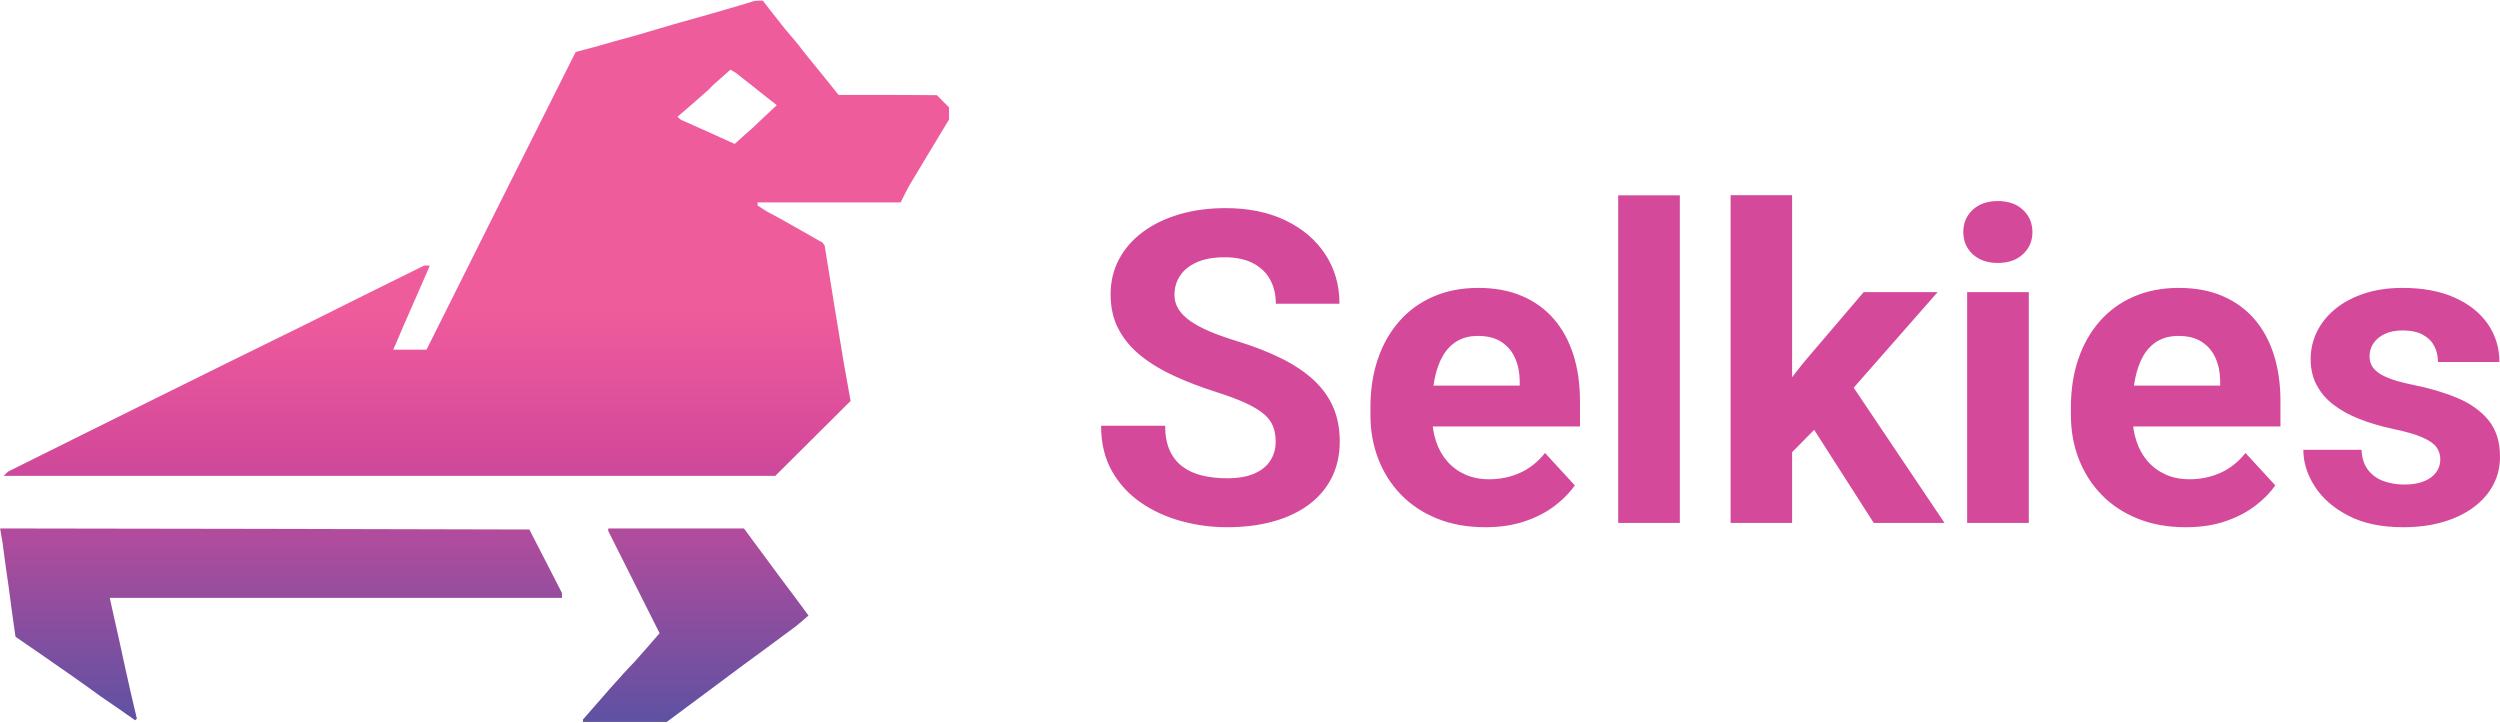
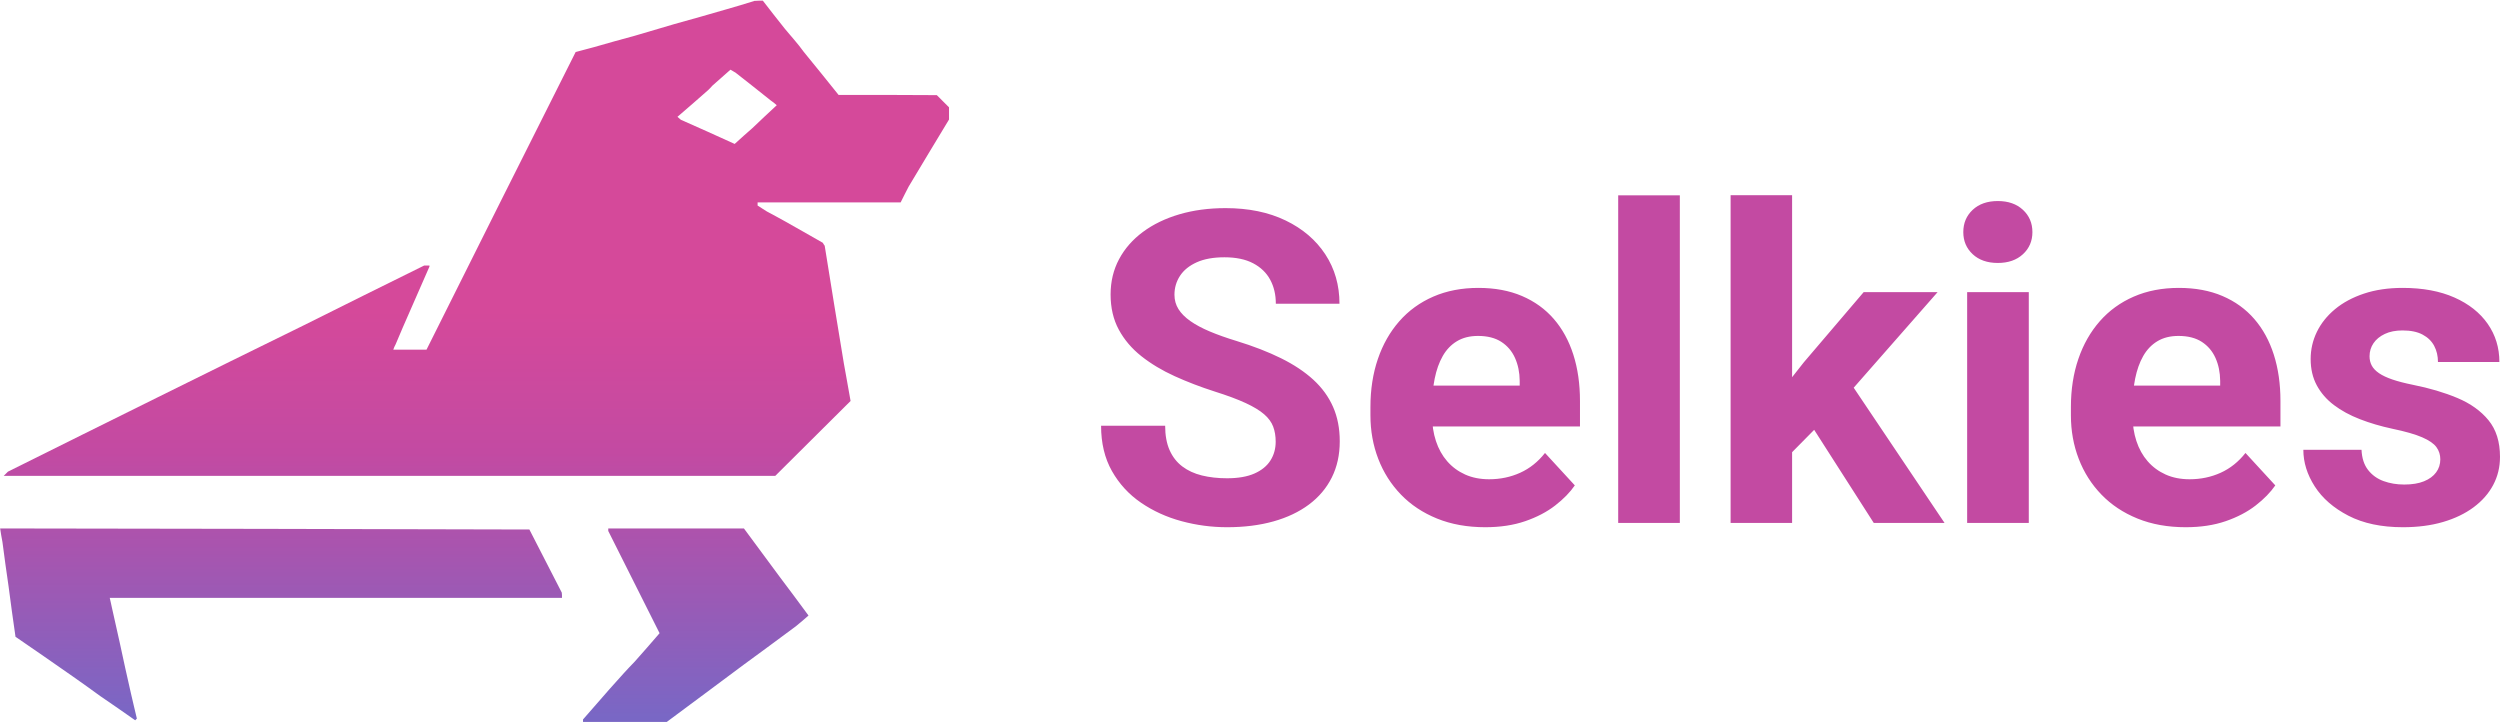
<svg xmlns="http://www.w3.org/2000/svg" width="308" height="89" viewBox="0 0 3463.466 1000.000">
  <defs>
    <linearGradient id="selkies-gradient" x1="0" y1="1" x2="0" y2="0">
-       <stop offset="0.429" stop-color="#EF5C9C" />
-       <stop offset="0.626" stop-color="#D5499A" />
-       <stop offset="0.995" stop-color="#6051A2" />
+       <stop offset="0.429" stop-color="#D5499A" />
+       <stop offset="0.626" stop-color="#C34AA2" />
+       <stop offset="0.995" stop-color="#7967C5" />
    </linearGradient>
  </defs>
  <g transform="translate(-14.075 -145.442) scale(2.914093)">
    <g transform="translate(0,460) scale(0.1,-0.1)">
      <path fill="url(#selkies-gradient)" fill-rule="evenodd" d="M3570 4078 l-65 -19 -125 -36 -125 -35 -95 -28 -95 -28 -95 -26 -95 -27 -45 -12 -45 -12 -355 -707 -354 -708 -79 0 -79 0 5 13 6 12 34 80 35 80 46 105 46 105 0 2 0 3 -13 0 -12 0 -285 -141 -285 -142 -350 -172 -350 -173 -355 -176 -354 -176 -10 -10 -10 -10 1834 0 1834 0 179 178 179 178 -16 90 -16 89 -46 280 -45 279 -5 7 -4 7 -93 53 -92 52 -40 22 -41 22 -22 14 -22 14 0 7 0 8 340 0 340 0 19 38 19 37 96 160 96 159 0 29 0 29 -29 29 -29 29 -234 1 -233 0 -82 102 -83 102 -22 29 -23 28 -23 27 -22 26 -53 67 -52 67 -20 0 -20 -1 -65 -20z m59 -387 l83 -66 15 -11 14 -12 -58 -54 -58 -55 -42 -37 -42 -38 -128 58 -128 57 -8 7 -8 7 73 63 73 64 10 10 10 11 43 38 43 38 12 -7 12 -7 84 -66z M54 1558 l6 -33 14 -105 15 -105 16 -120 17 -120 1 -1 2 -1 135 -93 135 -94 65 -46 65 -47 83 -57 83 -58 4 4 4 4 -14 59 -14 60 -27 120 -26 120 -19 85 -19 85 -5 23 -5 22 1075 0 1075 0 0 13 -1 12 -77 150 -77 150 -1258 3 -1258 2 5 -32z M2940 1584 l0 -6 122 -243 122 -243 -59 -68 -60 -68 -25 -26 -25 -27 -35 -39 -35 -39 -62 -71 -63 -72 0 -6 0 -6 199 0 199 0 183 136 184 137 124 91 123 91 30 25 30 26 -68 92 -69 92 -85 115 -85 115 -322 0 -323 0 0 -6z" />
    </g>
  </g>
-   <path fill="#D5499A" transform="translate(1504.884 724.090) scale(0.295501)" d="M888.086 -380.873Q888.086 -420.355 876.312 -451.724Q864.539 -483.094 833.831 -509.673Q803.122 -536.253 747.141 -562.204Q691.159 -588.155 602.388 -616.122Q502.518 -648.122 414.163 -688.3Q325.808 -728.478 258.388 -781.849Q190.967 -835.22 152.547 -906.302Q114.127 -977.384 114.127 -1071.192Q114.127 -1162.29 153.869 -1236.661Q193.612 -1311.033 265.888 -1364.533Q338.163 -1418.033 436.616 -1447.016Q535.069 -1476.0 653.167 -1476.0Q814.457 -1476.0 934.378 -1418.243Q1054.298 -1360.486 1120.735 -1259.308Q1187.171 -1158.131 1187.171 -1027.869H888.796Q888.796 -1091.576 862.265 -1140.508Q835.735 -1189.441 782.351 -1217.471Q728.967 -1245.502 647.747 -1245.502Q569.816 -1245.502 517.722 -1221.955Q465.629 -1198.408 439.565 -1158.62Q413.502 -1118.833 413.502 -1069.804Q413.502 -1032.612 432.325 -1002.565Q451.147 -972.518 487.904 -946.616Q524.661 -920.714 578.998 -897.78Q633.335 -874.845 704.363 -853.233Q822.943 -816.878 913.282 -772.184Q1003.62 -727.49 1064.831 -671.28Q1126.041 -615.069 1157.251 -543.843Q1188.461 -472.616 1188.461 -382.873Q1188.461 -287.776 1151.106 -213.065Q1113.751 -138.355 1044.041 -86.339Q974.331 -34.322 877.104 -7.161Q779.878 20.0 660.135 20.0Q551.682 20.0 446.729 -8.339Q341.776 -36.678 256.516 -95.049Q171.257 -153.42 120.369 -243.373Q69.482 -333.327 69.482 -455.878H369.89Q369.89 -388.331 390.759 -341.267Q411.629 -294.204 450.271 -264.963Q488.914 -235.722 542.235 -222.61Q595.555 -209.498 660.135 -209.498Q738.098 -209.498 788.449 -231.739Q838.8 -253.98 863.443 -292.767Q888.086 -331.555 888.086 -380.873ZM1870.649 20.0Q1744.776 20.0 1644.806 -20.533Q1544.837 -61.065 1475.271 -133.098Q1405.706 -205.131 1369.012 -300.453Q1332.318 -395.776 1332.318 -504.355V-543.645Q1332.318 -666.837 1367.253 -768.982Q1402.188 -871.127 1467.833 -945.837Q1533.478 -1020.547 1627.286 -1061.273Q1721.094 -1102.0 1838.518 -1102.0Q1953.841 -1102.0 2042.745 -1064.033Q2131.649 -1026.065 2192.086 -956.259Q2252.522 -886.453 2283.604 -788.937Q2314.686 -691.42 2314.686 -572.0V-452.412H1455.192V-644.065H2032.118V-666.196Q2031.506 -726.0 2010.071 -773.673Q1988.637 -821.347 1945.833 -849.086Q1903.029 -876.824 1836.486 -876.824Q1778.906 -876.824 1737.763 -852.018Q1696.62 -827.212 1671.155 -782.327Q1645.69 -737.441 1633.498 -676.669Q1621.306 -615.898 1621.306 -543.645V-504.355Q1621.306 -438.873 1639.418 -383.908Q1657.531 -328.943 1692.255 -289.122Q1726.98 -249.302 1776.316 -227.078Q1825.653 -204.853 1888.78 -204.853Q1967.131 -204.853 2034.453 -235.367Q2101.776 -265.882 2150.743 -328.139L2290.522 -176.127Q2256.878 -127.192 2198.473 -81.902Q2140.069 -36.612 2057.843 -8.306Q1975.616 20.0 1870.649 20.0ZM2782.853 -1536.0V0.0H2493.865V-1536.0ZM3309.176 -1536.678V0.0H3020.865V-1536.678ZM3991.18 -1082.0 3520.535 -545.833 3268.731 -290.804 3164.294 -499.322 3364.135 -753.102 3644.576 -1082.0ZM3692.09 0.0 3371.812 -500.416 3571.478 -673.547 4023.918 0.0ZM4418.853 -1082.0V0.0H4129.865V-1082.0ZM4111.8 -1363.58Q4111.8 -1426.873 4155.9 -1468.037Q4200.0 -1509.2 4273.649 -1509.2Q4346.976 -1509.2 4391.398 -1468.037Q4435.82 -1426.873 4435.82 -1363.58Q4435.82 -1300.931 4391.398 -1259.929Q4346.976 -1218.927 4273.649 -1218.927Q4200.0 -1218.927 4155.9 -1259.929Q4111.8 -1300.931 4111.8 -1363.58ZM5154.649 20.0Q5028.776 20.0 4928.806 -20.533Q4828.837 -61.065 4759.271 -133.098Q4689.706 -205.131 4653.012 -300.453Q4616.318 -395.776 4616.318 -504.355V-543.645Q4616.318 -666.837 4651.253 -768.982Q4686.188 -871.127 4751.833 -945.837Q4817.478 -1020.547 4911.286 -1061.273Q5005.094 -1102.0 5122.518 -1102.0Q5237.841 -1102.0 5326.745 -1064.033Q5415.649 -1026.065 5476.086 -956.259Q5536.522 -886.453 5567.604 -788.937Q5598.686 -691.42 5598.686 -572.0V-452.412H4739.192V-644.065H5316.118V-666.196Q5315.506 -726.0 5294.071 -773.673Q5272.637 -821.347 5229.833 -849.086Q5187.029 -876.824 5120.486 -876.824Q5062.906 -876.824 5021.763 -852.018Q4980.62 -827.212 4955.155 -782.327Q4929.69 -737.441 4917.498 -676.669Q4905.306 -615.898 4905.306 -543.645V-504.355Q4905.306 -438.873 4923.418 -383.908Q4941.531 -328.943 4976.255 -289.122Q5010.98 -249.302 5060.316 -227.078Q5109.653 -204.853 5172.78 -204.853Q5251.131 -204.853 5318.453 -235.367Q5385.776 -265.882 5434.743 -328.139L5574.522 -176.127Q5540.878 -127.192 5482.473 -81.902Q5424.069 -36.612 5341.843 -8.306Q5259.616 20.0 5154.649 20.0ZM6348.147 -298.518Q6348.147 -330.388 6329.969 -355.402Q6311.792 -380.416 6263.373 -401.463Q6214.955 -422.51 6124.216 -441.478Q6041.669 -459.122 5971.202 -486.478Q5900.735 -513.833 5849.218 -552.865Q5797.702 -591.898 5769.008 -645.286Q5740.314 -698.673 5740.314 -768.384Q5740.314 -835.771 5769.492 -895.82Q5798.669 -955.869 5854.557 -1002.241Q5910.445 -1048.612 5990.543 -1075.306Q6070.641 -1102.0 6171.804 -1102.0Q6312.645 -1102.0 6414.131 -1057.016Q6515.616 -1012.033 6570.376 -933.5Q6625.135 -854.967 6625.135 -754.514H6337.147Q6337.147 -796.804 6319.455 -830.157Q6301.763 -863.51 6265.153 -883.041Q6228.543 -902.571 6171.127 -902.571Q6122.584 -902.571 6087.957 -886.186Q6053.331 -869.8 6034.88 -842.608Q6016.429 -815.416 6016.429 -781.514Q6016.429 -756.935 6026.929 -737.5Q6037.429 -718.065 6061.041 -701.953Q6084.653 -685.841 6123.49 -672.567Q6162.327 -659.294 6219.355 -647.714Q6336.094 -624.49 6428.192 -585.878Q6520.29 -547.265 6574.147 -481.522Q6628.004 -415.78 6628.004 -309.808Q6628.004 -238.131 6596.133 -178.114Q6564.261 -118.098 6504.357 -73.565Q6444.453 -29.033 6360.839 -4.516Q6277.224 20.0 6172.739 20.0Q6021.608 20.0 5917.188 -34.049Q5812.767 -88.098 5759.396 -171.469Q5706.024 -254.841 5706.024 -342.808H5978.751Q5981.396 -284.424 6009.539 -248.394Q6037.682 -212.363 6082.131 -196.235Q6126.58 -180.106 6178.837 -180.106Q6234.51 -180.106 6271.782 -195.363Q6309.053 -210.62 6328.6 -237.151Q6348.147 -263.682 6348.147 -298.518Z" />
+   <path fill="#C34AA2" d="M888.086 -380.873Q888.086 -420.355 876.312 -451.724Q864.539 -483.094 833.831 -509.673Q803.122 -536.253 747.141 -562.204Q691.159 -588.155 602.388 -616.122Q502.518 -648.122 414.163 -688.3Q325.808 -728.478 258.388 -781.849Q190.967 -835.22 152.547 -906.302Q114.127 -977.384 114.127 -1071.192Q114.127 -1162.29 153.869 -1236.661Q193.612 -1311.033 265.888 -1364.533Q338.163 -1418.033 436.616 -1447.016Q535.069 -1476.0 653.167 -1476.0Q814.457 -1476.0 934.378 -1418.243Q1054.298 -1360.486 1120.735 -1259.308Q1187.171 -1158.131 1187.171 -1027.869H888.796Q888.796 -1091.576 862.265 -1140.508Q835.735 -1189.441 782.351 -1217.471Q728.967 -1245.502 647.747 -1245.502Q569.816 -1245.502 517.722 -1221.955Q465.629 -1198.408 439.565 -1158.62Q413.502 -1118.833 413.502 -1069.804Q413.502 -1032.612 432.325 -1002.565Q451.147 -972.518 487.904 -946.616Q524.661 -920.714 578.998 -897.78Q633.335 -874.845 704.363 -853.233Q822.943 -816.878 913.282 -772.184Q1003.62 -727.49 1064.831 -671.28Q1126.041 -615.069 1157.251 -543.843Q1188.461 -472.616 1188.461 -382.873Q1188.461 -287.776 1151.106 -213.065Q1113.751 -138.355 1044.041 -86.339Q974.331 -34.322 877.104 -7.161Q779.878 20.0 660.135 20.0Q551.682 20.0 446.729 -8.339Q341.776 -36.678 256.516 -95.049Q171.257 -153.42 120.369 -243.373Q69.482 -333.327 69.482 -455.878H369.89Q369.89 -388.331 390.759 -341.267Q411.629 -294.204 450.271 -264.963Q488.914 -235.722 542.235 -222.61Q595.555 -209.498 660.135 -209.498Q738.098 -209.498 788.449 -231.739Q838.8 -253.98 863.443 -292.767Q888.086 -331.555 888.086 -380.873ZM1870.649 20.0Q1744.776 20.0 1644.806 -20.533Q1544.837 -61.065 1475.271 -133.098Q1405.706 -205.131 1369.012 -300.453Q1332.318 -395.776 1332.318 -504.355V-543.645Q1332.318 -666.837 1367.253 -768.982Q1402.188 -871.127 1467.833 -945.837Q1533.478 -1020.547 1627.286 -1061.273Q1721.094 -1102.0 1838.518 -1102.0Q1953.841 -1102.0 2042.745 -1064.033Q2131.649 -1026.065 2192.086 -956.259Q2252.522 -886.453 2283.604 -788.937Q2314.686 -691.42 2314.686 -572.0V-452.412H1455.192V-644.065H2032.118V-666.196Q2031.506 -726.0 2010.071 -773.673Q1988.637 -821.347 1945.833 -849.086Q1903.029 -876.824 1836.486 -876.824Q1778.906 -876.824 1737.763 -852.018Q1696.62 -827.212 1671.155 -782.327Q1645.69 -737.441 1633.498 -676.669Q1621.306 -615.898 1621.306 -543.645V-504.355Q1621.306 -438.873 1639.418 -383.908Q1657.531 -328.943 1692.255 -289.122Q1726.98 -249.302 1776.316 -227.078Q1825.653 -204.853 1888.78 -204.853Q1967.131 -204.853 2034.453 -235.367Q2101.776 -265.882 2150.743 -328.139L2290.522 -176.127Q2256.878 -127.192 2198.473 -81.902Q2140.069 -36.612 2057.843 -8.306Q1975.616 20.0 1870.649 20.0ZM2782.853 -1536.0V0.0H2493.865V-1536.0ZM3309.176 -1536.678V0.0H3020.865V-1536.678ZM3991.18 -1082.0 3520.535 -545.833 3268.731 -290.804 3164.294 -499.322 3364.135 -753.102 3644.576 -1082.0ZM3692.09 0.0 3371.812 -500.416 3571.478 -673.547 4023.918 0.0ZM4418.853 -1082.0V0.0H4129.865V-1082.0ZM4111.8 -1363.58Q4111.8 -1426.873 4155.9 -1468.037Q4200.0 -1509.2 4273.649 -1509.2Q4346.976 -1509.2 4391.398 -1468.037Q4435.82 -1426.873 4435.82 -1363.58Q4435.82 -1300.931 4391.398 -1259.929Q4346.976 -1218.927 4273.649 -1218.927Q4200.0 -1218.927 4155.9 -1259.929Q4111.8 -1300.931 4111.8 -1363.58ZM5154.649 20.0Q5028.776 20.0 4928.806 -20.533Q4828.837 -61.065 4759.271 -133.098Q4689.706 -205.131 4653.012 -300.453Q4616.318 -395.776 4616.318 -504.355V-543.645Q4616.318 -666.837 4651.253 -768.982Q4686.188 -871.127 4751.833 -945.837Q4817.478 -1020.547 4911.286 -1061.273Q5005.094 -1102.0 5122.518 -1102.0Q5237.841 -1102.0 5326.745 -1064.033Q5415.649 -1026.065 5476.086 -956.259Q5536.522 -886.453 5567.604 -788.937Q5598.686 -691.42 5598.686 -572.0V-452.412H4739.192V-644.065H5316.118V-666.196Q5315.506 -726.0 5294.071 -773.673Q5272.637 -821.347 5229.833 -849.086Q5187.029 -876.824 5120.486 -876.824Q5062.906 -876.824 5021.763 -852.018Q4980.62 -827.212 4955.155 -782.327Q4929.69 -737.441 4917.498 -676.669Q4905.306 -615.898 4905.306 -543.645V-504.355Q4905.306 -438.873 4923.418 -383.908Q4941.531 -328.943 4976.255 -289.122Q5010.98 -249.302 5060.316 -227.078Q5109.653 -204.853 5172.78 -204.853Q5251.131 -204.853 5318.453 -235.367Q5385.776 -265.882 5434.743 -328.139L5574.522 -176.127Q5540.878 -127.192 5482.473 -81.902Q5424.069 -36.612 5341.843 -8.306Q5259.616 20.0 5154.649 20.0ZM6348.147 -298.518Q6348.147 -330.388 6329.969 -355.402Q6311.792 -380.416 6263.373 -401.463Q6214.955 -422.51 6124.216 -441.478Q6041.669 -459.122 5971.202 -486.478Q5900.735 -513.833 5849.218 -552.865Q5797.702 -591.898 5769.008 -645.286Q5740.314 -698.673 5740.314 -768.384Q5740.314 -835.771 5769.492 -895.82Q5798.669 -955.869 5854.557 -1002.241Q5910.445 -1048.612 5990.543 -1075.306Q6070.641 -1102.0 6171.804 -1102.0Q6312.645 -1102.0 6414.131 -1057.016Q6515.616 -1012.033 6570.376 -933.5Q6625.135 -854.967 6625.135 -754.514H6337.147Q6337.147 -796.804 6319.455 -830.157Q6301.763 -863.51 6265.153 -883.041Q6228.543 -902.571 6171.127 -902.571Q6122.584 -902.571 6087.957 -886.186Q6053.331 -869.8 6034.88 -842.608Q6016.429 -815.416 6016.429 -781.514Q6016.429 -756.935 6026.929 -737.5Q6037.429 -718.065 6061.041 -701.953Q6084.653 -685.841 6123.49 -672.567Q6162.327 -659.294 6219.355 -647.714Q6336.094 -624.49 6428.192 -585.878Q6520.29 -547.265 6574.147 -481.522Q6628.004 -415.78 6628.004 -309.808Q6628.004 -238.131 6596.133 -178.114Q6564.261 -118.098 6504.357 -73.565Q6444.453 -29.033 6360.839 -4.516Q6277.224 20.0 6172.739 20.0Q6021.608 20.0 5917.188 -34.049Q5812.767 -88.098 5759.396 -171.469Q5706.024 -254.841 5706.024 -342.808H5978.751Q5981.396 -284.424 6009.539 -248.394Q6037.682 -212.363 6082.131 -196.235Q6126.58 -180.106 6178.837 -180.106Q6234.51 -180.106 6271.782 -195.363Q6309.053 -210.62 6328.6 -237.151Q6348.147 -263.682 6348.147 -298.518Z" transform="translate(1504.884 724.090) scale(0.295501)" />
</svg>
